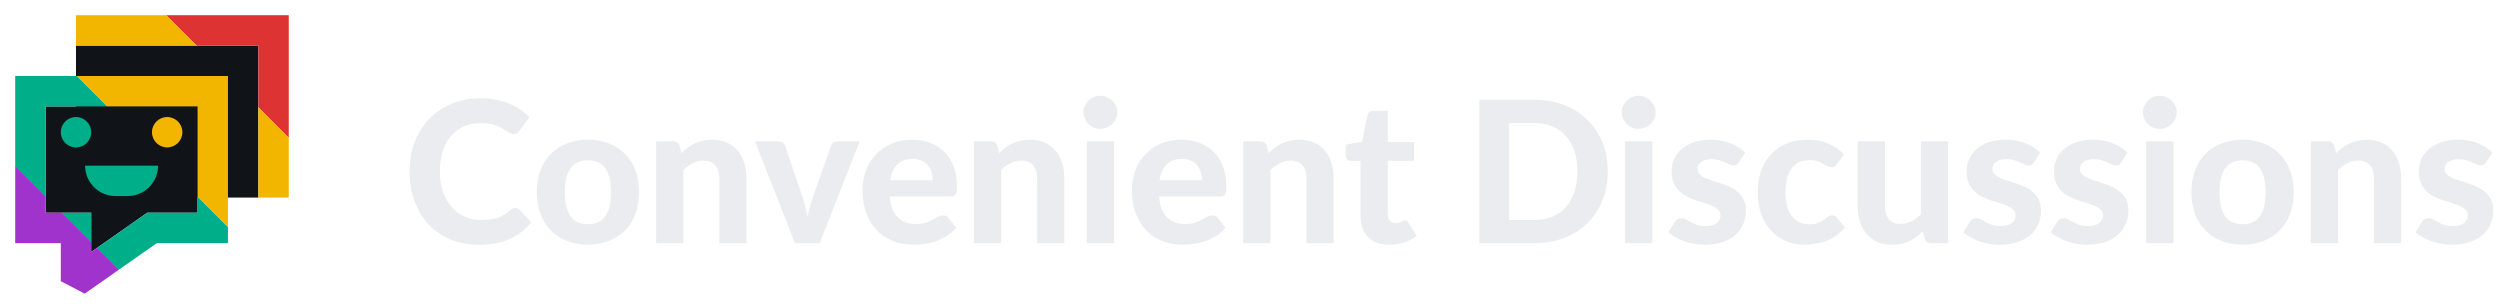
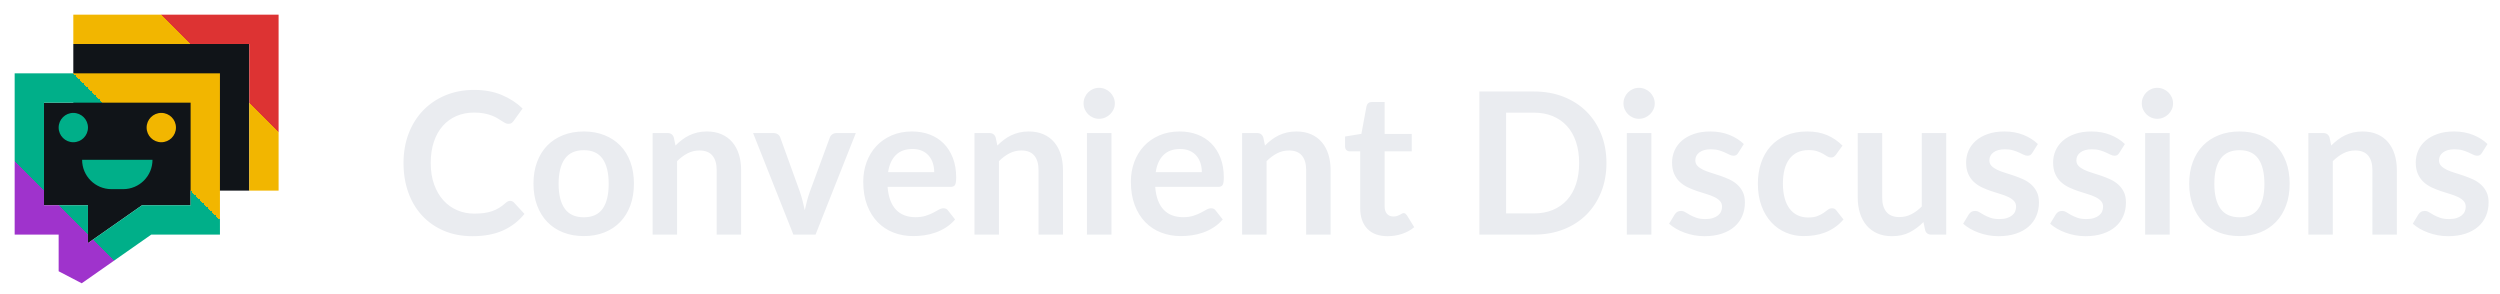
- <svg xmlns="http://www.w3.org/2000/svg" width="329" height="40" viewBox="0 0 329 40" fill="none">
+ <svg xmlns="http://www.w3.org/2000/svg" width="341" height="40" viewBox="0 0 341 40" fill="none">
  <svg x="0" y="0" width="40" height="40" viewBox="0 0 20 20" fill="none">
    <defs>
      <linearGradient id="cd-wm-d" x1="0" y1="20" x2="20" y2="0" gradientUnits="userSpaceOnUse">
        <stop offset="0" stop-color="#9f33cc" />
        <stop offset=".25" stop-color="#9f33cc" />
        <stop offset=".25" stop-color="#00af89" />
        <stop offset=".5" stop-color="#00af89" />
        <stop offset=".5" stop-color="#f2b600" />
        <stop offset=".75" stop-color="#f2b600" />
        <stop offset=".75" stop-color="#d33" />
        <stop offset="1" stop-color="#d33" />
      </linearGradient>
    </defs>
    <path fill="#101418" d="M3 14h3v2.58L9.685 14H13V7H3z" />
    <path fill="#101418" d="M5 3h12v10H5z" />
    <path fill="url(#cd-wm-d)" d="M15 16h-4.685l-4.742 3.32L4 18.5V16H1V5h14zM3 14h3v2.58L9.685 14H13V7H3z" />
    <path fill="url(#cd-wm-d)" d="M19 13h-2V3H5V1h14z" />
    <circle fill="url(#cd-wm-d)" cx="5" cy="8.7" r="1" />
    <circle fill="url(#cd-wm-d)" cx="11" cy="8.7" r="1" />
    <path fill="url(#cd-wm-d)" d="M10.4 10.9a2 2 0 0 1-2 2h-.8a2 2 0 0 1-2-2z" />
  </svg>
-   <g transform="translate(0 8)">
-     <path d="M67.82 19.359C68.037 19.359 68.219 19.437 68.366 19.593L69.913 21.244C69.15 22.215 68.201 22.951 67.066 23.454C65.939 23.957 64.596 24.208 63.036 24.208C61.623 24.208 60.354 23.97 59.227 23.493C58.1 23.008 57.143 22.336 56.354 21.478C55.565 20.62 54.959 19.602 54.534 18.423C54.109 17.244 53.897 15.957 53.897 14.562C53.897 13.626 53.997 12.738 54.196 11.897C54.404 11.048 54.703 10.268 55.093 9.557C55.483 8.846 55.951 8.205 56.497 7.633C57.052 7.061 57.676 6.576 58.369 6.177C59.062 5.77 59.816 5.462 60.631 5.254C61.454 5.037 62.33 4.929 63.257 4.929C63.95 4.929 64.605 4.99 65.22 5.111C65.844 5.232 66.425 5.401 66.962 5.618C67.499 5.835 67.993 6.099 68.444 6.411C68.903 6.714 69.315 7.048 69.679 7.412L68.366 9.206C68.288 9.319 68.188 9.418 68.067 9.505C67.946 9.592 67.781 9.635 67.573 9.635C67.365 9.635 67.153 9.561 66.936 9.414C66.728 9.267 66.468 9.102 66.156 8.92C65.853 8.738 65.467 8.573 64.999 8.426C64.54 8.279 63.955 8.205 63.244 8.205C62.455 8.205 61.732 8.348 61.073 8.634C60.414 8.92 59.847 9.336 59.37 9.882C58.902 10.419 58.538 11.082 58.278 11.871C58.018 12.66 57.888 13.557 57.888 14.562C57.888 15.576 58.027 16.482 58.304 17.279C58.59 18.068 58.976 18.735 59.461 19.281C59.955 19.827 60.527 20.243 61.177 20.529C61.836 20.806 62.538 20.945 63.283 20.945C63.725 20.945 64.124 20.923 64.479 20.88C64.843 20.837 65.177 20.763 65.48 20.659C65.792 20.555 66.082 20.421 66.351 20.256C66.628 20.091 66.906 19.883 67.183 19.632C67.278 19.554 67.378 19.489 67.482 19.437C67.586 19.385 67.699 19.359 67.82 19.359ZM77.386 10.389C78.392 10.389 79.306 10.549 80.129 10.87C80.953 11.191 81.659 11.65 82.248 12.248C82.838 12.837 83.293 13.557 83.613 14.406C83.934 15.255 84.094 16.213 84.094 17.279C84.094 18.345 83.934 19.307 83.613 20.165C83.293 21.014 82.838 21.738 82.248 22.336C81.659 22.934 80.953 23.393 80.129 23.714C79.306 24.035 78.392 24.195 77.386 24.195C76.372 24.195 75.449 24.035 74.617 23.714C73.794 23.393 73.088 22.934 72.498 22.336C71.909 21.738 71.45 21.014 71.12 20.165C70.8 19.307 70.639 18.345 70.639 17.279C70.639 16.213 70.8 15.255 71.12 14.406C71.45 13.557 71.909 12.837 72.498 12.248C73.088 11.65 73.794 11.191 74.617 10.87C75.449 10.549 76.372 10.389 77.386 10.389ZM77.386 21.504C78.409 21.504 79.167 21.153 79.661 20.451C80.155 19.74 80.402 18.687 80.402 17.292C80.402 15.905 80.155 14.861 79.661 14.159C79.167 13.448 78.409 13.093 77.386 13.093C76.338 13.093 75.566 13.448 75.072 14.159C74.578 14.861 74.331 15.905 74.331 17.292C74.331 18.687 74.578 19.74 75.072 20.451C75.566 21.153 76.338 21.504 77.386 21.504ZM89.675 12.157C89.944 11.897 90.221 11.659 90.507 11.442C90.802 11.225 91.11 11.039 91.43 10.883C91.76 10.727 92.111 10.606 92.483 10.519C92.865 10.432 93.276 10.389 93.718 10.389C94.446 10.389 95.092 10.515 95.655 10.766C96.219 11.017 96.691 11.368 97.072 11.819C97.462 12.27 97.753 12.807 97.943 13.431C98.143 14.055 98.242 14.74 98.242 15.485V24H94.667V15.485C94.667 14.74 94.494 14.163 94.147 13.756C93.801 13.34 93.289 13.132 92.613 13.132C92.111 13.132 91.638 13.24 91.196 13.457C90.754 13.674 90.334 13.977 89.935 14.367V24H86.347V10.597H88.557C89.008 10.597 89.307 10.805 89.454 11.221L89.675 12.157ZM113.132 10.597L107.867 24H104.617L99.352 10.597H102.329C102.589 10.597 102.805 10.658 102.979 10.779C103.152 10.9 103.273 11.056 103.343 11.247L105.592 17.877C105.739 18.328 105.869 18.77 105.982 19.203C106.094 19.628 106.194 20.057 106.281 20.49C106.376 20.057 106.48 19.628 106.593 19.203C106.714 18.77 106.853 18.328 107.009 17.877L109.336 11.247C109.396 11.056 109.513 10.9 109.687 10.779C109.86 10.658 110.064 10.597 110.298 10.597H113.132ZM122.728 15.719C122.728 15.346 122.676 14.991 122.572 14.653C122.477 14.315 122.321 14.016 122.104 13.756C121.887 13.496 121.614 13.292 121.285 13.145C120.956 12.989 120.561 12.911 120.102 12.911C119.244 12.911 118.572 13.154 118.087 13.639C117.602 14.124 117.285 14.818 117.138 15.719H122.728ZM117.086 17.851C117.199 19.108 117.554 20.026 118.152 20.607C118.759 21.188 119.547 21.478 120.518 21.478C121.012 21.478 121.437 21.422 121.792 21.309C122.156 21.188 122.472 21.058 122.741 20.919C123.018 20.772 123.265 20.642 123.482 20.529C123.707 20.408 123.928 20.347 124.145 20.347C124.422 20.347 124.639 20.451 124.795 20.659L125.835 21.959C125.454 22.401 125.033 22.769 124.574 23.064C124.115 23.35 123.638 23.58 123.144 23.753C122.65 23.918 122.152 24.03 121.649 24.091C121.146 24.16 120.661 24.195 120.193 24.195C119.257 24.195 118.382 24.043 117.567 23.74C116.761 23.428 116.055 22.973 115.448 22.375C114.85 21.768 114.378 21.019 114.031 20.126C113.684 19.233 113.511 18.198 113.511 17.019C113.511 16.109 113.658 15.251 113.953 14.445C114.256 13.639 114.69 12.937 115.253 12.339C115.816 11.741 116.501 11.269 117.307 10.922C118.113 10.567 119.023 10.389 120.037 10.389C120.895 10.389 121.684 10.528 122.403 10.805C123.131 11.074 123.755 11.468 124.275 11.988C124.804 12.508 125.211 13.149 125.497 13.912C125.792 14.666 125.939 15.528 125.939 16.499C125.939 16.768 125.926 16.989 125.9 17.162C125.874 17.335 125.831 17.474 125.77 17.578C125.709 17.682 125.627 17.756 125.523 17.799C125.419 17.834 125.285 17.851 125.12 17.851H117.086ZM131.494 12.157C131.762 11.897 132.04 11.659 132.326 11.442C132.62 11.225 132.928 11.039 133.249 10.883C133.578 10.727 133.929 10.606 134.302 10.519C134.683 10.432 135.095 10.389 135.537 10.389C136.265 10.389 136.91 10.515 137.474 10.766C138.037 11.017 138.509 11.368 138.891 11.819C139.281 12.27 139.571 12.807 139.762 13.431C139.961 14.055 140.061 14.74 140.061 15.485V24H136.486V15.485C136.486 14.74 136.312 14.163 135.966 13.756C135.619 13.34 135.108 13.132 134.432 13.132C133.929 13.132 133.457 13.24 133.015 13.457C132.573 13.674 132.152 13.977 131.754 14.367V24H128.166V10.597H130.376C130.826 10.597 131.125 10.805 131.273 11.221L131.494 12.157ZM146.61 10.597V24H143.022V10.597H146.61ZM147.039 6.788C147.039 7.091 146.978 7.373 146.857 7.633C146.735 7.893 146.571 8.123 146.363 8.322C146.163 8.521 145.925 8.677 145.648 8.79C145.379 8.903 145.089 8.959 144.777 8.959C144.482 8.959 144.2 8.903 143.932 8.79C143.672 8.677 143.442 8.521 143.243 8.322C143.043 8.123 142.883 7.893 142.762 7.633C142.649 7.373 142.593 7.091 142.593 6.788C142.593 6.485 142.649 6.203 142.762 5.943C142.883 5.674 143.043 5.44 143.243 5.241C143.442 5.042 143.672 4.886 143.932 4.773C144.2 4.66 144.482 4.604 144.777 4.604C145.089 4.604 145.379 4.66 145.648 4.773C145.925 4.886 146.163 5.042 146.363 5.241C146.571 5.44 146.735 5.674 146.857 5.943C146.978 6.203 147.039 6.485 147.039 6.788ZM158.173 15.719C158.173 15.346 158.121 14.991 158.017 14.653C157.922 14.315 157.766 14.016 157.549 13.756C157.333 13.496 157.06 13.292 156.73 13.145C156.401 12.989 156.007 12.911 155.547 12.911C154.689 12.911 154.018 13.154 153.532 13.639C153.047 14.124 152.731 14.818 152.583 15.719H158.173ZM152.531 17.851C152.644 19.108 152.999 20.026 153.597 20.607C154.204 21.188 154.993 21.478 155.963 21.478C156.457 21.478 156.882 21.422 157.237 21.309C157.601 21.188 157.918 21.058 158.186 20.919C158.464 20.772 158.711 20.642 158.927 20.529C159.153 20.408 159.374 20.347 159.59 20.347C159.868 20.347 160.084 20.451 160.24 20.659L161.28 21.959C160.899 22.401 160.479 22.769 160.019 23.064C159.56 23.35 159.083 23.58 158.589 23.753C158.095 23.918 157.597 24.03 157.094 24.091C156.592 24.16 156.106 24.195 155.638 24.195C154.702 24.195 153.827 24.043 153.012 23.74C152.206 23.428 151.5 22.973 150.893 22.375C150.295 21.768 149.823 21.019 149.476 20.126C149.13 19.233 148.956 18.198 148.956 17.019C148.956 16.109 149.104 15.251 149.398 14.445C149.702 13.639 150.135 12.937 150.698 12.339C151.262 11.741 151.946 11.269 152.752 10.922C153.558 10.567 154.468 10.389 155.482 10.389C156.34 10.389 157.129 10.528 157.848 10.805C158.576 11.074 159.2 11.468 159.72 11.988C160.249 12.508 160.656 13.149 160.942 13.912C161.237 14.666 161.384 15.528 161.384 16.499C161.384 16.768 161.371 16.989 161.345 17.162C161.319 17.335 161.276 17.474 161.215 17.578C161.155 17.682 161.072 17.756 160.968 17.799C160.864 17.834 160.73 17.851 160.565 17.851H152.531ZM166.939 12.157C167.208 11.897 167.485 11.659 167.771 11.442C168.066 11.225 168.373 11.039 168.694 10.883C169.023 10.727 169.374 10.606 169.747 10.519C170.128 10.432 170.54 10.389 170.982 10.389C171.71 10.389 172.356 10.515 172.919 10.766C173.482 11.017 173.955 11.368 174.336 11.819C174.726 12.27 175.016 12.807 175.207 13.431C175.406 14.055 175.506 14.74 175.506 15.485V24H171.931V15.485C171.931 14.74 171.758 14.163 171.411 13.756C171.064 13.34 170.553 13.132 169.877 13.132C169.374 13.132 168.902 13.24 168.46 13.457C168.018 13.674 167.598 13.977 167.199 14.367V24H163.611V10.597H165.821C166.272 10.597 166.571 10.805 166.718 11.221L166.939 12.157ZM182.813 24.208C182.206 24.208 181.669 24.121 181.201 23.948C180.733 23.766 180.339 23.51 180.018 23.181C179.697 22.852 179.455 22.453 179.29 21.985C179.125 21.517 179.043 20.988 179.043 20.399V13.171H177.782C177.591 13.171 177.427 13.11 177.288 12.989C177.158 12.868 177.093 12.686 177.093 12.443V11.039L179.238 10.649L179.966 7.178C180.061 6.788 180.326 6.593 180.759 6.593H182.631V10.675H186.089V13.171H182.631V20.165C182.631 20.538 182.718 20.832 182.891 21.049C183.073 21.266 183.329 21.374 183.658 21.374C183.831 21.374 183.979 21.357 184.1 21.322C184.221 21.279 184.325 21.235 184.412 21.192C184.499 21.14 184.577 21.097 184.646 21.062C184.724 21.019 184.802 20.997 184.88 20.997C184.984 20.997 185.071 21.023 185.14 21.075C185.209 21.118 185.279 21.196 185.348 21.309L186.427 23.025C185.933 23.415 185.374 23.71 184.75 23.909C184.126 24.108 183.48 24.208 182.813 24.208ZM211.588 14.562C211.588 15.94 211.354 17.21 210.886 18.371C210.427 19.524 209.773 20.516 208.923 21.348C208.083 22.18 207.069 22.83 205.881 23.298C204.694 23.766 203.377 24 201.929 24H194.675V5.137H201.929C203.377 5.137 204.694 5.371 205.881 5.839C207.069 6.307 208.083 6.961 208.923 7.802C209.773 8.634 210.427 9.626 210.886 10.779C211.354 11.932 211.588 13.193 211.588 14.562ZM207.584 14.562C207.584 13.574 207.454 12.686 207.194 11.897C206.934 11.108 206.562 10.441 206.076 9.895C205.591 9.349 204.997 8.929 204.295 8.634C203.602 8.339 202.813 8.192 201.929 8.192H198.601V20.945H201.929C202.813 20.945 203.602 20.802 204.295 20.516C204.997 20.221 205.591 19.801 206.076 19.255C206.562 18.7 206.934 18.029 207.194 17.24C207.454 16.451 207.584 15.559 207.584 14.562ZM217.449 10.597V24H213.861V10.597H217.449ZM217.878 6.788C217.878 7.091 217.818 7.373 217.696 7.633C217.575 7.893 217.41 8.123 217.202 8.322C217.003 8.521 216.765 8.677 216.487 8.79C216.219 8.903 215.928 8.959 215.616 8.959C215.322 8.959 215.04 8.903 214.771 8.79C214.511 8.677 214.282 8.521 214.082 8.322C213.883 8.123 213.723 7.893 213.601 7.633C213.489 7.373 213.432 7.091 213.432 6.788C213.432 6.485 213.489 6.203 213.601 5.943C213.723 5.674 213.883 5.44 214.082 5.241C214.282 5.042 214.511 4.886 214.771 4.773C215.04 4.66 215.322 4.604 215.616 4.604C215.928 4.604 216.219 4.66 216.487 4.773C216.765 4.886 217.003 5.042 217.202 5.241C217.41 5.44 217.575 5.674 217.696 5.943C217.818 6.203 217.878 6.485 217.878 6.788ZM228.844 13.353C228.749 13.5 228.649 13.609 228.545 13.678C228.45 13.739 228.316 13.769 228.142 13.769C227.969 13.769 227.791 13.726 227.609 13.639C227.427 13.552 227.224 13.461 226.998 13.366C226.773 13.262 226.513 13.167 226.218 13.08C225.932 12.993 225.599 12.95 225.217 12.95C224.637 12.95 224.186 13.071 223.865 13.314C223.545 13.548 223.384 13.86 223.384 14.25C223.384 14.519 223.475 14.744 223.657 14.926C223.839 15.108 224.078 15.268 224.372 15.407C224.676 15.537 225.018 15.663 225.399 15.784C225.781 15.897 226.171 16.022 226.569 16.161C226.977 16.3 227.371 16.46 227.752 16.642C228.134 16.824 228.472 17.054 228.766 17.331C229.07 17.6 229.312 17.929 229.494 18.319C229.676 18.7 229.767 19.164 229.767 19.71C229.767 20.36 229.646 20.962 229.403 21.517C229.169 22.063 228.823 22.535 228.363 22.934C227.904 23.333 227.332 23.645 226.647 23.87C225.963 24.095 225.174 24.208 224.281 24.208C223.822 24.208 223.367 24.165 222.916 24.078C222.466 24 222.037 23.887 221.629 23.74C221.222 23.584 220.841 23.406 220.485 23.207C220.13 23.008 219.822 22.791 219.562 22.557L220.394 21.218C220.49 21.062 220.607 20.941 220.745 20.854C220.893 20.767 221.079 20.724 221.304 20.724C221.521 20.724 221.72 20.78 221.902 20.893C222.084 20.997 222.288 21.114 222.513 21.244C222.739 21.365 223.003 21.482 223.306 21.595C223.618 21.699 224.004 21.751 224.463 21.751C224.81 21.751 225.109 21.712 225.36 21.634C225.612 21.556 225.815 21.452 225.971 21.322C226.127 21.183 226.24 21.032 226.309 20.867C226.387 20.694 226.426 20.516 226.426 20.334C226.426 20.039 226.331 19.801 226.14 19.619C225.958 19.428 225.716 19.264 225.412 19.125C225.118 18.986 224.775 18.861 224.385 18.748C223.995 18.635 223.597 18.51 223.189 18.371C222.791 18.232 222.396 18.068 222.006 17.877C221.625 17.686 221.283 17.448 220.979 17.162C220.685 16.867 220.442 16.508 220.251 16.083C220.069 15.658 219.978 15.143 219.978 14.536C219.978 13.981 220.087 13.457 220.303 12.963C220.52 12.46 220.845 12.018 221.278 11.637C221.712 11.256 222.249 10.952 222.89 10.727C223.54 10.502 224.29 10.389 225.139 10.389C226.093 10.389 226.959 10.545 227.739 10.857C228.519 11.169 229.161 11.576 229.663 12.079L228.844 13.353ZM241.737 13.587C241.633 13.726 241.529 13.834 241.425 13.912C241.321 13.981 241.174 14.016 240.983 14.016C240.81 14.016 240.641 13.968 240.476 13.873C240.32 13.769 240.138 13.661 239.93 13.548C239.722 13.427 239.475 13.318 239.189 13.223C238.903 13.119 238.548 13.067 238.123 13.067C237.586 13.067 237.118 13.167 236.719 13.366C236.329 13.557 236.004 13.834 235.744 14.198C235.484 14.562 235.289 15.004 235.159 15.524C235.038 16.044 234.977 16.629 234.977 17.279C234.977 18.648 235.25 19.697 235.796 20.425C236.351 21.153 237.105 21.517 238.058 21.517C238.388 21.517 238.669 21.491 238.903 21.439C239.146 21.378 239.354 21.305 239.527 21.218C239.709 21.131 239.865 21.036 239.995 20.932C240.125 20.828 240.247 20.733 240.359 20.646C240.481 20.559 240.598 20.49 240.71 20.438C240.832 20.377 240.966 20.347 241.113 20.347C241.391 20.347 241.607 20.451 241.763 20.659L242.79 21.959C242.409 22.401 242.002 22.769 241.568 23.064C241.135 23.35 240.684 23.58 240.216 23.753C239.757 23.918 239.289 24.03 238.812 24.091C238.336 24.16 237.863 24.195 237.395 24.195C236.572 24.195 235.792 24.043 235.055 23.74C234.319 23.428 233.673 22.977 233.118 22.388C232.564 21.799 232.122 21.075 231.792 20.217C231.472 19.359 231.311 18.38 231.311 17.279C231.311 16.3 231.454 15.39 231.74 14.549C232.026 13.708 232.447 12.98 233.001 12.365C233.556 11.75 234.241 11.269 235.055 10.922C235.879 10.567 236.828 10.389 237.902 10.389C238.925 10.389 239.822 10.554 240.593 10.883C241.365 11.212 242.058 11.689 242.673 12.313L241.737 13.587ZM256.372 10.597V24H254.162C253.703 24 253.408 23.792 253.278 23.376L253.044 22.44C252.775 22.7 252.498 22.938 252.212 23.155C251.926 23.372 251.618 23.558 251.289 23.714C250.968 23.87 250.617 23.991 250.236 24.078C249.863 24.165 249.456 24.208 249.014 24.208C248.286 24.208 247.636 24.082 247.064 23.831C246.501 23.58 246.028 23.229 245.647 22.778C245.266 22.327 244.975 21.79 244.776 21.166C244.577 20.542 244.477 19.857 244.477 19.112V10.597H248.065V19.112C248.065 19.857 248.234 20.438 248.572 20.854C248.919 21.261 249.43 21.465 250.106 21.465C250.609 21.465 251.081 21.357 251.523 21.14C251.965 20.915 252.385 20.611 252.784 20.23V10.597H256.372ZM267.667 13.353C267.571 13.5 267.472 13.609 267.368 13.678C267.272 13.739 267.138 13.769 266.965 13.769C266.791 13.769 266.614 13.726 266.432 13.639C266.25 13.552 266.046 13.461 265.821 13.366C265.595 13.262 265.335 13.167 265.041 13.08C264.755 12.993 264.421 12.95 264.04 12.95C263.459 12.95 263.008 13.071 262.688 13.314C262.367 13.548 262.207 13.86 262.207 14.25C262.207 14.519 262.298 14.744 262.48 14.926C262.662 15.108 262.9 15.268 263.195 15.407C263.498 15.537 263.84 15.663 264.222 15.784C264.603 15.897 264.993 16.022 265.392 16.161C265.799 16.3 266.193 16.46 266.575 16.642C266.956 16.824 267.294 17.054 267.589 17.331C267.892 17.6 268.135 17.929 268.317 18.319C268.499 18.7 268.59 19.164 268.59 19.71C268.59 20.36 268.468 20.962 268.226 21.517C267.992 22.063 267.645 22.535 267.186 22.934C266.726 23.333 266.154 23.645 265.47 23.87C264.785 24.095 263.996 24.208 263.104 24.208C262.644 24.208 262.189 24.165 261.739 24.078C261.288 24 260.859 23.887 260.452 23.74C260.044 23.584 259.663 23.406 259.308 23.207C258.952 23.008 258.645 22.791 258.385 22.557L259.217 21.218C259.312 21.062 259.429 20.941 259.568 20.854C259.715 20.767 259.901 20.724 260.127 20.724C260.343 20.724 260.543 20.78 260.725 20.893C260.907 20.997 261.11 21.114 261.336 21.244C261.561 21.365 261.825 21.482 262.129 21.595C262.441 21.699 262.826 21.751 263.286 21.751C263.632 21.751 263.931 21.712 264.183 21.634C264.434 21.556 264.638 21.452 264.794 21.322C264.95 21.183 265.062 21.032 265.132 20.867C265.21 20.694 265.249 20.516 265.249 20.334C265.249 20.039 265.153 19.801 264.963 19.619C264.781 19.428 264.538 19.264 264.235 19.125C263.94 18.986 263.598 18.861 263.208 18.748C262.818 18.635 262.419 18.51 262.012 18.371C261.613 18.232 261.219 18.068 260.829 17.877C260.447 17.686 260.105 17.448 259.802 17.162C259.507 16.867 259.264 16.508 259.074 16.083C258.892 15.658 258.801 15.143 258.801 14.536C258.801 13.981 258.909 13.457 259.126 12.963C259.342 12.46 259.667 12.018 260.101 11.637C260.534 11.256 261.071 10.952 261.713 10.727C262.363 10.502 263.112 10.389 263.962 10.389C264.915 10.389 265.782 10.545 266.562 10.857C267.342 11.169 267.983 11.576 268.486 12.079L267.667 13.353ZM279.169 13.353C279.073 13.5 278.974 13.609 278.87 13.678C278.774 13.739 278.64 13.769 278.467 13.769C278.293 13.769 278.116 13.726 277.934 13.639C277.752 13.552 277.548 13.461 277.323 13.366C277.097 13.262 276.837 13.167 276.543 13.08C276.257 12.993 275.923 12.95 275.542 12.95C274.961 12.95 274.51 13.071 274.19 13.314C273.869 13.548 273.709 13.86 273.709 14.25C273.709 14.519 273.8 14.744 273.982 14.926C274.164 15.108 274.402 15.268 274.697 15.407C275 15.537 275.342 15.663 275.724 15.784C276.105 15.897 276.495 16.022 276.894 16.161C277.301 16.3 277.695 16.46 278.077 16.642C278.458 16.824 278.796 17.054 279.091 17.331C279.394 17.6 279.637 17.929 279.819 18.319C280.001 18.7 280.092 19.164 280.092 19.71C280.092 20.36 279.97 20.962 279.728 21.517C279.494 22.063 279.147 22.535 278.688 22.934C278.228 23.333 277.656 23.645 276.972 23.87C276.287 24.095 275.498 24.208 274.606 24.208C274.146 24.208 273.691 24.165 273.241 24.078C272.79 24 272.361 23.887 271.954 23.74C271.546 23.584 271.165 23.406 270.81 23.207C270.454 23.008 270.147 22.791 269.887 22.557L270.719 21.218C270.814 21.062 270.931 20.941 271.07 20.854C271.217 20.767 271.403 20.724 271.629 20.724C271.845 20.724 272.045 20.78 272.227 20.893C272.409 20.997 272.612 21.114 272.838 21.244C273.063 21.365 273.327 21.482 273.631 21.595C273.943 21.699 274.328 21.751 274.788 21.751C275.134 21.751 275.433 21.712 275.685 21.634C275.936 21.556 276.14 21.452 276.296 21.322C276.452 21.183 276.564 21.032 276.634 20.867C276.712 20.694 276.751 20.516 276.751 20.334C276.751 20.039 276.655 19.801 276.465 19.619C276.283 19.428 276.04 19.264 275.737 19.125C275.442 18.986 275.1 18.861 274.71 18.748C274.32 18.635 273.921 18.51 273.514 18.371C273.115 18.232 272.721 18.068 272.331 17.877C271.949 17.686 271.607 17.448 271.304 17.162C271.009 16.867 270.766 16.508 270.576 16.083C270.394 15.658 270.303 15.143 270.303 14.536C270.303 13.981 270.411 13.457 270.628 12.963C270.844 12.46 271.169 12.018 271.603 11.637C272.036 11.256 272.573 10.952 273.215 10.727C273.865 10.502 274.614 10.389 275.464 10.389C276.417 10.389 277.284 10.545 278.064 10.857C278.844 11.169 279.485 11.576 279.988 12.079L279.169 13.353ZM286.029 10.597V24H282.441V10.597H286.029ZM286.458 6.788C286.458 7.091 286.398 7.373 286.276 7.633C286.155 7.893 285.99 8.123 285.782 8.322C285.583 8.521 285.345 8.677 285.067 8.79C284.799 8.903 284.508 8.959 284.196 8.959C283.902 8.959 283.62 8.903 283.351 8.79C283.091 8.677 282.862 8.521 282.662 8.322C282.463 8.123 282.303 7.893 282.181 7.633C282.069 7.373 282.012 7.091 282.012 6.788C282.012 6.485 282.069 6.203 282.181 5.943C282.303 5.674 282.463 5.44 282.662 5.241C282.862 5.042 283.091 4.886 283.351 4.773C283.62 4.66 283.902 4.604 284.196 4.604C284.508 4.604 284.799 4.66 285.067 4.773C285.345 4.886 285.583 5.042 285.782 5.241C285.99 5.44 286.155 5.674 286.276 5.943C286.398 6.203 286.458 6.485 286.458 6.788ZM295.136 10.389C296.142 10.389 297.056 10.549 297.879 10.87C298.703 11.191 299.409 11.65 299.998 12.248C300.588 12.837 301.043 13.557 301.363 14.406C301.684 15.255 301.844 16.213 301.844 17.279C301.844 18.345 301.684 19.307 301.363 20.165C301.043 21.014 300.588 21.738 299.998 22.336C299.409 22.934 298.703 23.393 297.879 23.714C297.056 24.035 296.142 24.195 295.136 24.195C294.122 24.195 293.199 24.035 292.367 23.714C291.544 23.393 290.838 22.934 290.248 22.336C289.659 21.738 289.2 21.014 288.87 20.165C288.55 19.307 288.389 18.345 288.389 17.279C288.389 16.213 288.55 15.255 288.87 14.406C289.2 13.557 289.659 12.837 290.248 12.248C290.838 11.65 291.544 11.191 292.367 10.87C293.199 10.549 294.122 10.389 295.136 10.389ZM295.136 21.504C296.159 21.504 296.917 21.153 297.411 20.451C297.905 19.74 298.152 18.687 298.152 17.292C298.152 15.905 297.905 14.861 297.411 14.159C296.917 13.448 296.159 13.093 295.136 13.093C294.088 13.093 293.316 13.448 292.822 14.159C292.328 14.861 292.081 15.905 292.081 17.292C292.081 18.687 292.328 19.74 292.822 20.451C293.316 21.153 294.088 21.504 295.136 21.504ZM307.425 12.157C307.694 11.897 307.971 11.659 308.257 11.442C308.552 11.225 308.86 11.039 309.18 10.883C309.51 10.727 309.861 10.606 310.233 10.519C310.615 10.432 311.026 10.389 311.468 10.389C312.196 10.389 312.842 10.515 313.405 10.766C313.969 11.017 314.441 11.368 314.822 11.819C315.212 12.27 315.503 12.807 315.693 13.431C315.893 14.055 315.992 14.74 315.992 15.485V24H312.417V15.485C312.417 14.74 312.244 14.163 311.897 13.756C311.551 13.34 311.039 13.132 310.363 13.132C309.861 13.132 309.388 13.24 308.946 13.457C308.504 13.674 308.084 13.977 307.685 14.367V24H304.097V10.597H306.307C306.758 10.597 307.057 10.805 307.204 11.221L307.425 12.157ZM327.182 13.353C327.087 13.5 326.987 13.609 326.883 13.678C326.788 13.739 326.654 13.769 326.48 13.769C326.307 13.769 326.129 13.726 325.947 13.639C325.765 13.552 325.562 13.461 325.336 13.366C325.111 13.262 324.851 13.167 324.556 13.08C324.27 12.993 323.937 12.95 323.555 12.95C322.975 12.95 322.524 13.071 322.203 13.314C321.883 13.548 321.722 13.86 321.722 14.25C321.722 14.519 321.813 14.744 321.995 14.926C322.177 15.108 322.416 15.268 322.71 15.407C323.014 15.537 323.356 15.663 323.737 15.784C324.119 15.897 324.509 16.022 324.907 16.161C325.315 16.3 325.709 16.46 326.09 16.642C326.472 16.824 326.81 17.054 327.104 17.331C327.408 17.6 327.65 17.929 327.832 18.319C328.014 18.7 328.105 19.164 328.105 19.71C328.105 20.36 327.984 20.962 327.741 21.517C327.507 22.063 327.161 22.535 326.701 22.934C326.242 23.333 325.67 23.645 324.985 23.87C324.301 24.095 323.512 24.208 322.619 24.208C322.16 24.208 321.705 24.165 321.254 24.078C320.804 24 320.375 23.887 319.967 23.74C319.56 23.584 319.179 23.406 318.823 23.207C318.468 23.008 318.16 22.791 317.9 22.557L318.732 21.218C318.828 21.062 318.945 20.941 319.083 20.854C319.231 20.767 319.417 20.724 319.642 20.724C319.859 20.724 320.058 20.78 320.24 20.893C320.422 20.997 320.626 21.114 320.851 21.244C321.077 21.365 321.341 21.482 321.644 21.595C321.956 21.699 322.342 21.751 322.801 21.751C323.148 21.751 323.447 21.712 323.698 21.634C323.95 21.556 324.153 21.452 324.309 21.322C324.465 21.183 324.578 21.032 324.647 20.867C324.725 20.694 324.764 20.516 324.764 20.334C324.764 20.039 324.669 19.801 324.478 19.619C324.296 19.428 324.054 19.264 323.75 19.125C323.456 18.986 323.113 18.861 322.723 18.748C322.333 18.635 321.935 18.51 321.527 18.371C321.129 18.232 320.734 18.068 320.344 17.877C319.963 17.686 319.621 17.448 319.317 17.162C319.023 16.867 318.78 16.508 318.589 16.083C318.407 15.658 318.316 15.143 318.316 14.536C318.316 13.981 318.425 13.457 318.641 12.963C318.858 12.46 319.183 12.018 319.616 11.637C320.05 11.256 320.587 10.952 321.228 10.727C321.878 10.502 322.628 10.389 323.477 10.389C324.431 10.389 325.297 10.545 326.077 10.857C326.857 11.169 327.499 11.576 328.001 12.079L327.182 13.353Z" fill="#eaecf0" />
-   </g>
+   <path d="M69.579 27.396L69.579 27.396Q69.876 27.396 70.106 27.626L70.106 27.626L71.537 29.178Q70.349 30.650 68.614 31.433Q66.879 32.216 64.449 32.216L64.449 32.216Q62.276 32.216 60.541 31.474Q58.806 30.731 57.578 29.408Q56.349 28.085 55.694 26.249Q55.039 24.413 55.039 22.239L55.039 22.239Q55.039 20.039 55.742 18.210Q56.444 16.380 57.719 15.058Q58.995 13.735 60.764 12.999Q62.532 12.263 64.678 12.263L64.678 12.263Q66.811 12.263 68.465 12.965Q70.119 13.667 71.280 14.801L71.280 14.801L70.065 16.489Q69.957 16.651 69.788 16.772Q69.620 16.893 69.323 16.893L69.323 16.893Q69.120 16.893 68.904 16.779Q68.688 16.664 68.431 16.495Q68.175 16.326 67.838 16.124Q67.500 15.922 67.055 15.753Q66.609 15.584 66.022 15.469Q65.434 15.355 64.665 15.355L64.665 15.355Q63.355 15.355 62.269 15.820Q61.182 16.286 60.399 17.170Q59.616 18.055 59.184 19.330Q58.752 20.606 58.752 22.239L58.752 22.239Q58.752 23.886 59.218 25.169Q59.684 26.451 60.480 27.329Q61.276 28.206 62.356 28.672Q63.437 29.138 64.678 29.138L64.678 29.138Q65.421 29.138 66.022 29.057Q66.623 28.976 67.129 28.800Q67.635 28.625 68.087 28.348Q68.540 28.072 68.985 27.666L68.985 27.666Q69.120 27.545 69.269 27.471Q69.417 27.396 69.579 27.396ZM79.636 17.933L79.636 17.933Q81.175 17.933 82.438 18.433Q83.700 18.932 84.598 19.850Q85.496 20.768 85.981 22.091Q86.468 23.414 86.468 25.047L86.468 25.047Q86.468 26.694 85.981 28.017Q85.496 29.340 84.598 30.272Q83.700 31.203 82.438 31.703Q81.175 32.203 79.636 32.203L79.636 32.203Q78.084 32.203 76.815 31.703Q75.546 31.203 74.648 30.272Q73.751 29.340 73.258 28.017Q72.765 26.694 72.765 25.047L72.765 25.047Q72.765 23.414 73.258 22.091Q73.751 20.768 74.648 19.850Q75.546 18.932 76.815 18.433Q78.084 17.933 79.636 17.933ZM79.636 29.637L79.636 29.637Q81.365 29.637 82.195 28.477Q83.025 27.316 83.025 25.075L83.025 25.075Q83.025 22.834 82.195 21.659Q81.365 20.485 79.636 20.485L79.636 20.485Q77.882 20.485 77.038 21.666Q76.194 22.847 76.194 25.075L76.194 25.075Q76.194 27.302 77.038 28.470Q77.882 29.637 79.636 29.637ZM91.908 18.757L92.138 19.850Q92.556 19.431 93.022 19.074Q93.487 18.716 94.007 18.466Q94.527 18.216 95.121 18.075Q95.715 17.933 96.417 17.933L96.417 17.933Q97.551 17.933 98.428 18.318Q99.306 18.703 99.893 19.398Q100.481 20.093 100.784 21.058Q101.088 22.023 101.088 23.184L101.088 23.184L101.088 32L97.754 32L97.754 23.184Q97.754 21.916 97.173 21.220Q96.593 20.525 95.404 20.525L95.404 20.525Q94.540 20.525 93.784 20.916Q93.028 21.308 92.353 21.983L92.353 21.983L92.353 32L89.019 32L89.019 18.149L91.058 18.149Q91.706 18.149 91.908 18.757L91.908 18.757ZM114.102 18.149L116.734 18.149L111.240 32L108.216 32L102.721 18.149L105.475 18.149Q105.853 18.149 106.103 18.325Q106.353 18.500 106.434 18.770L106.434 18.770L109.107 26.168Q109.323 26.816 109.485 27.437Q109.647 28.058 109.768 28.679L109.768 28.679Q109.903 28.058 110.066 27.437Q110.227 26.816 110.457 26.168L110.457 26.168L113.184 18.770Q113.278 18.500 113.521 18.325Q113.764 18.149 114.102 18.149L114.102 18.149ZM121.135 23.482L127.426 23.482Q127.426 22.834 127.244 22.260Q127.062 21.686 126.697 21.254Q126.333 20.822 125.773 20.572Q125.212 20.322 124.470 20.322L124.470 20.322Q123.025 20.322 122.195 21.146Q121.365 21.970 121.135 23.482L121.135 23.482ZM129.641 25.493L121.068 25.493Q121.149 26.559 121.446 27.336Q121.743 28.112 122.229 28.618Q122.715 29.125 123.383 29.374Q124.051 29.624 124.861 29.624L124.861 29.624Q125.671 29.624 126.259 29.435Q126.846 29.246 127.285 29.017Q127.724 28.787 128.054 28.598Q128.385 28.409 128.695 28.409L128.695 28.409Q129.114 28.409 129.316 28.720L129.316 28.720L130.275 29.934Q129.721 30.582 129.033 31.021Q128.344 31.460 127.595 31.723Q126.846 31.986 126.070 32.094Q125.293 32.203 124.564 32.203L124.564 32.203Q123.120 32.203 121.878 31.723Q120.636 31.244 119.718 30.306Q118.800 29.367 118.273 27.984Q117.747 26.600 117.747 24.777L117.747 24.777Q117.747 23.360 118.206 22.111Q118.665 20.863 119.522 19.938Q120.379 19.013 121.615 18.473Q122.850 17.933 124.402 17.933L124.402 17.933Q125.712 17.933 126.819 18.352Q127.926 18.770 128.722 19.573Q129.519 20.377 129.971 21.544Q130.423 22.712 130.423 24.210L130.423 24.210Q130.423 24.966 130.261 25.230Q130.100 25.493 129.641 25.493L129.641 25.493ZM135.810 18.757L136.040 19.850Q136.458 19.431 136.924 19.074Q137.389 18.716 137.909 18.466Q138.429 18.216 139.023 18.075Q139.617 17.933 140.319 17.933L140.319 17.933Q141.453 17.933 142.331 18.318Q143.208 18.703 143.795 19.398Q144.382 20.093 144.686 21.058Q144.990 22.023 144.990 23.184L144.990 23.184L144.990 32L141.655 32L141.655 23.184Q141.655 21.916 141.075 21.220Q140.494 20.525 139.306 20.525L139.306 20.525Q138.442 20.525 137.686 20.916Q136.930 21.308 136.256 21.983L136.256 21.983L136.256 32L132.921 32L132.921 18.149L134.959 18.149Q135.607 18.149 135.810 18.757L135.810 18.757ZM148.257 18.149L151.605 18.149L151.605 32L148.257 32L148.257 18.149ZM152.064 14.113L152.064 14.113Q152.064 14.544 151.889 14.922Q151.713 15.300 151.423 15.584Q151.133 15.867 150.741 16.036Q150.350 16.205 149.904 16.205L149.904 16.205Q149.472 16.205 149.087 16.036Q148.703 15.867 148.419 15.584Q148.136 15.300 147.967 14.922Q147.798 14.544 147.798 14.113L147.798 14.113Q147.798 13.667 147.967 13.276Q148.136 12.884 148.419 12.601Q148.703 12.317 149.087 12.148Q149.472 11.980 149.904 11.980L149.904 11.980Q150.350 11.980 150.741 12.148Q151.133 12.317 151.423 12.601Q151.713 12.884 151.889 13.276Q152.064 13.667 152.064 14.113ZM157.640 23.482L163.931 23.482Q163.931 22.834 163.748 22.260Q163.566 21.686 163.202 21.254Q162.837 20.822 162.277 20.572Q161.717 20.322 160.974 20.322L160.974 20.322Q159.530 20.322 158.699 21.146Q157.869 21.970 157.640 23.482L157.640 23.482ZM166.145 25.493L157.572 25.493Q157.653 26.559 157.950 27.336Q158.247 28.112 158.733 28.618Q159.219 29.125 159.887 29.374Q160.556 29.624 161.366 29.624L161.366 29.624Q162.175 29.624 162.763 29.435Q163.350 29.246 163.789 29.017Q164.228 28.787 164.558 28.598Q164.889 28.409 165.200 28.409L165.200 28.409Q165.618 28.409 165.821 28.720L165.821 28.720L166.779 29.934Q166.226 30.582 165.537 31.021Q164.849 31.460 164.099 31.723Q163.350 31.986 162.574 32.094Q161.798 32.203 161.069 32.203L161.069 32.203Q159.624 32.203 158.382 31.723Q157.140 31.244 156.222 30.306Q155.304 29.367 154.778 27.984Q154.251 26.600 154.251 24.777L154.251 24.777Q154.251 23.360 154.710 22.111Q155.169 20.863 156.026 19.938Q156.884 19.013 158.119 18.473Q159.354 17.933 160.907 17.933L160.907 17.933Q162.216 17.933 163.323 18.352Q164.430 18.770 165.227 19.573Q166.023 20.377 166.475 21.544Q166.928 22.712 166.928 24.210L166.928 24.210Q166.928 24.966 166.766 25.230Q166.604 25.493 166.145 25.493L166.145 25.493ZM172.314 18.757L172.544 19.850Q172.962 19.431 173.428 19.074Q173.894 18.716 174.413 18.466Q174.933 18.216 175.527 18.075Q176.121 17.933 176.823 17.933L176.823 17.933Q177.957 17.933 178.835 18.318Q179.712 18.703 180.299 19.398Q180.887 20.093 181.190 21.058Q181.494 22.023 181.494 23.184L181.494 23.184L181.494 32L178.160 32L178.160 23.184Q178.160 21.916 177.579 21.220Q176.999 20.525 175.811 20.525L175.811 20.525Q174.947 20.525 174.191 20.916Q173.435 21.308 172.760 21.983L172.760 21.983L172.760 32L169.425 32L169.425 18.149L171.464 18.149Q172.112 18.149 172.314 18.757L172.314 18.757ZM189.270 32.216L189.270 32.216Q187.461 32.216 186.496 31.197Q185.531 30.177 185.531 28.382L185.531 28.382L185.531 20.646L184.113 20.646Q183.843 20.646 183.654 20.471Q183.465 20.296 183.465 19.944L183.465 19.944L183.465 18.621L185.693 18.257L186.395 14.477Q186.462 14.207 186.651 14.058Q186.840 13.910 187.137 13.910L187.137 13.910L188.865 13.910L188.865 18.270L192.564 18.270L192.564 20.646L188.865 20.646L188.865 28.152Q188.865 28.800 189.182 29.165Q189.500 29.529 190.053 29.529L190.053 29.529Q190.364 29.529 190.573 29.455Q190.782 29.381 190.937 29.300Q191.093 29.219 191.214 29.145Q191.336 29.070 191.457 29.070L191.457 29.070Q191.606 29.070 191.700 29.145Q191.795 29.219 191.903 29.367L191.903 29.367L192.902 30.988Q192.173 31.595 191.228 31.905Q190.283 32.216 189.270 32.216ZM219.119 22.239L219.119 22.239Q219.119 24.386 218.403 26.181Q217.688 27.977 216.392 29.273Q215.096 30.569 213.273 31.285Q211.451 32 209.223 32L209.223 32L201.785 32L201.785 12.479L209.223 12.479Q211.451 12.479 213.273 13.201Q215.096 13.924 216.392 15.213Q217.688 16.502 218.403 18.297Q219.119 20.093 219.119 22.239ZM215.393 22.239L215.393 22.239Q215.393 20.633 214.967 19.357Q214.542 18.081 213.739 17.197Q212.936 16.313 211.795 15.840Q210.654 15.368 209.223 15.368L209.223 15.368L205.430 15.368L205.430 29.111L209.223 29.111Q210.654 29.111 211.795 28.639Q212.936 28.166 213.739 27.282Q214.542 26.398 214.967 25.122Q215.393 23.846 215.393 22.239ZM221.900 18.149L225.248 18.149L225.248 32L221.900 32L221.900 18.149ZM225.707 14.113L225.707 14.113Q225.707 14.544 225.531 14.922Q225.356 15.300 225.065 15.584Q224.775 15.867 224.384 16.036Q223.992 16.205 223.547 16.205L223.547 16.205Q223.115 16.205 222.730 16.036Q222.345 15.867 222.062 15.584Q221.778 15.300 221.609 14.922Q221.441 14.544 221.441 14.113L221.441 14.113Q221.441 13.667 221.609 13.276Q221.778 12.884 222.062 12.601Q222.345 12.317 222.730 12.148Q223.115 11.980 223.547 11.980L223.547 11.980Q223.992 11.980 224.384 12.148Q224.775 12.317 225.065 12.601Q225.356 12.884 225.531 13.276Q225.707 13.667 225.707 14.113ZM237.857 19.648L237.101 20.849Q236.966 21.065 236.817 21.153Q236.669 21.241 236.439 21.241L236.439 21.241Q236.196 21.241 235.919 21.105Q235.643 20.971 235.278 20.802Q234.914 20.633 234.448 20.498Q233.982 20.363 233.348 20.363L233.348 20.363Q232.362 20.363 231.802 20.782Q231.242 21.200 231.242 21.875L231.242 21.875Q231.242 22.321 231.532 22.624Q231.822 22.928 232.301 23.157Q232.781 23.387 233.388 23.569Q233.996 23.752 234.623 23.968Q235.251 24.184 235.859 24.460Q236.466 24.737 236.945 25.162Q237.425 25.587 237.715 26.181Q238.005 26.776 238.005 27.613L238.005 27.613Q238.005 28.611 237.647 29.455Q237.290 30.299 236.588 30.913Q235.886 31.527 234.853 31.872Q233.820 32.216 232.470 32.216L232.470 32.216Q231.755 32.216 231.073 32.088Q230.391 31.959 229.763 31.730Q229.136 31.500 228.602 31.190Q228.069 30.880 227.664 30.515L227.664 30.515L228.434 29.246Q228.582 29.017 228.785 28.895Q228.987 28.773 229.298 28.773L229.298 28.773Q229.608 28.773 229.885 28.949Q230.162 29.125 230.526 29.327Q230.891 29.529 231.383 29.705Q231.876 29.881 232.632 29.881L232.632 29.881Q233.226 29.881 233.651 29.739Q234.077 29.597 234.353 29.367Q234.630 29.138 234.758 28.834Q234.887 28.530 234.887 28.206L234.887 28.206Q234.887 27.721 234.596 27.410Q234.306 27.099 233.827 26.870Q233.348 26.640 232.733 26.458Q232.119 26.276 231.478 26.060Q230.837 25.844 230.222 25.554Q229.608 25.264 229.129 24.818Q228.650 24.373 228.359 23.724Q228.069 23.076 228.069 22.159L228.069 22.159Q228.069 21.308 228.407 20.538Q228.744 19.769 229.399 19.195Q230.054 18.621 231.032 18.277Q232.011 17.933 233.294 17.933L233.294 17.933Q234.725 17.933 235.899 18.405Q237.074 18.878 237.857 19.648L237.857 19.648ZM251.316 19.864L250.439 21.078Q250.290 21.267 250.148 21.376Q250.007 21.483 249.737 21.483L249.737 21.483Q249.480 21.483 249.237 21.328Q248.994 21.173 248.657 20.977Q248.319 20.782 247.853 20.626Q247.388 20.471 246.699 20.471L246.699 20.471Q245.822 20.471 245.160 20.788Q244.499 21.105 244.060 21.700Q243.621 22.294 243.405 23.137Q243.189 23.981 243.189 25.047L243.189 25.047Q243.189 26.154 243.425 27.018Q243.662 27.883 244.107 28.470Q244.553 29.057 245.187 29.361Q245.822 29.665 246.618 29.665L246.618 29.665Q247.415 29.665 247.907 29.469Q248.400 29.273 248.738 29.037Q249.075 28.800 249.325 28.605Q249.575 28.409 249.885 28.409L249.885 28.409Q250.290 28.409 250.493 28.720L250.493 28.720L251.451 29.934Q250.898 30.582 250.250 31.021Q249.602 31.460 248.906 31.723Q248.211 31.986 247.475 32.094Q246.740 32.203 246.011 32.203L246.011 32.203Q244.728 32.203 243.594 31.723Q242.460 31.244 241.610 30.326Q240.759 29.408 240.266 28.078Q239.774 26.748 239.774 25.047L239.774 25.047Q239.774 23.522 240.212 22.219Q240.651 20.916 241.502 19.965Q242.352 19.013 243.608 18.473Q244.863 17.933 246.497 17.933L246.497 17.933Q248.049 17.933 249.217 18.433Q250.385 18.932 251.316 19.864L251.316 19.864ZM262.130 18.149L265.464 18.149L265.464 32L263.426 32Q262.764 32 262.589 31.392L262.589 31.392L262.359 30.285Q261.509 31.149 260.483 31.683Q259.457 32.216 258.066 32.216L258.066 32.216Q256.932 32.216 256.061 31.831Q255.191 31.447 254.597 30.744Q254.003 30.043 253.699 29.077Q253.395 28.112 253.395 26.951L253.395 26.951L253.395 18.149L256.730 18.149L256.730 26.951Q256.730 28.220 257.317 28.915Q257.904 29.611 259.079 29.611L259.079 29.611Q259.943 29.611 260.699 29.226Q261.455 28.841 262.130 28.166L262.130 28.166L262.130 18.149ZM277.965 19.648L277.209 20.849Q277.074 21.065 276.926 21.153Q276.777 21.241 276.548 21.241L276.548 21.241Q276.305 21.241 276.028 21.105Q275.751 20.971 275.387 20.802Q275.022 20.633 274.556 20.498Q274.091 20.363 273.456 20.363L273.456 20.363Q272.471 20.363 271.910 20.782Q271.350 21.200 271.350 21.875L271.350 21.875Q271.350 22.321 271.640 22.624Q271.931 22.928 272.410 23.157Q272.889 23.387 273.497 23.569Q274.104 23.752 274.732 23.968Q275.360 24.184 275.967 24.460Q276.575 24.737 277.054 25.162Q277.533 25.587 277.823 26.181Q278.114 26.776 278.114 27.613L278.114 27.613Q278.114 28.611 277.756 29.455Q277.398 30.299 276.696 30.913Q275.994 31.527 274.961 31.872Q273.929 32.216 272.579 32.216L272.579 32.216Q271.863 32.216 271.181 32.088Q270.500 31.959 269.872 31.730Q269.244 31.500 268.711 31.190Q268.178 30.880 267.773 30.515L267.773 30.515L268.542 29.246Q268.691 29.017 268.893 28.895Q269.096 28.773 269.406 28.773L269.406 28.773Q269.717 28.773 269.993 28.949Q270.270 29.125 270.635 29.327Q270.999 29.529 271.492 29.705Q271.985 29.881 272.741 29.881L272.741 29.881Q273.335 29.881 273.760 29.739Q274.185 29.597 274.462 29.367Q274.739 29.138 274.867 28.834Q274.995 28.530 274.995 28.206L274.995 28.206Q274.995 27.721 274.705 27.410Q274.415 27.099 273.935 26.870Q273.456 26.640 272.842 26.458Q272.228 26.276 271.586 26.060Q270.945 25.844 270.331 25.554Q269.717 25.264 269.237 24.818Q268.758 24.373 268.468 23.724Q268.178 23.076 268.178 22.159L268.178 22.159Q268.178 21.308 268.515 20.538Q268.853 19.769 269.507 19.195Q270.162 18.621 271.141 18.277Q272.120 17.933 273.402 17.933L273.402 17.933Q274.833 17.933 276.008 18.405Q277.182 18.878 277.965 19.648L277.965 19.648ZM289.832 19.648L289.076 20.849Q288.941 21.065 288.792 21.153Q288.644 21.241 288.414 21.241L288.414 21.241Q288.171 21.241 287.894 21.105Q287.618 20.971 287.253 20.802Q286.889 20.633 286.423 20.498Q285.957 20.363 285.323 20.363L285.323 20.363Q284.337 20.363 283.777 20.782Q283.216 21.200 283.216 21.875L283.216 21.875Q283.216 22.321 283.507 22.624Q283.797 22.928 284.276 23.157Q284.756 23.387 285.363 23.569Q285.971 23.752 286.598 23.968Q287.226 24.184 287.834 24.460Q288.441 24.737 288.920 25.162Q289.400 25.587 289.690 26.181Q289.980 26.776 289.980 27.613L289.980 27.613Q289.980 28.611 289.622 29.455Q289.264 30.299 288.563 30.913Q287.861 31.527 286.828 31.872Q285.795 32.216 284.445 32.216L284.445 32.216Q283.730 32.216 283.048 32.088Q282.366 31.959 281.738 31.730Q281.111 31.500 280.577 31.190Q280.044 30.880 279.639 30.515L279.639 30.515L280.409 29.246Q280.557 29.017 280.760 28.895Q280.962 28.773 281.273 28.773L281.273 28.773Q281.583 28.773 281.860 28.949Q282.137 29.125 282.501 29.327Q282.865 29.529 283.358 29.705Q283.851 29.881 284.607 29.881L284.607 29.881Q285.201 29.881 285.626 29.739Q286.052 29.597 286.328 29.367Q286.605 29.138 286.733 28.834Q286.862 28.530 286.862 28.206L286.862 28.206Q286.862 27.721 286.571 27.410Q286.281 27.099 285.802 26.870Q285.323 26.640 284.708 26.458Q284.094 26.276 283.453 26.060Q282.812 25.844 282.197 25.554Q281.583 25.264 281.104 24.818Q280.625 24.373 280.334 23.724Q280.044 23.076 280.044 22.159L280.044 22.159Q280.044 21.308 280.382 20.538Q280.719 19.769 281.374 19.195Q282.029 18.621 283.007 18.277Q283.986 17.933 285.269 17.933L285.269 17.933Q286.700 17.933 287.874 18.405Q289.049 18.878 289.832 19.648L289.832 19.648ZM292.599 18.149L295.947 18.149L295.947 32L292.599 32L292.599 18.149ZM296.406 14.113L296.406 14.113Q296.406 14.544 296.231 14.922Q296.055 15.300 295.765 15.584Q295.474 15.867 295.083 16.036Q294.692 16.205 294.246 16.205L294.246 16.205Q293.814 16.205 293.429 16.036Q293.044 15.867 292.761 15.584Q292.478 15.300 292.309 14.922Q292.140 14.544 292.140 14.113L292.140 14.113Q292.140 13.667 292.309 13.276Q292.478 12.884 292.761 12.601Q293.044 12.317 293.429 12.148Q293.814 11.980 294.246 11.980L294.246 11.980Q294.692 11.980 295.083 12.148Q295.474 12.317 295.765 12.601Q296.055 12.884 296.231 13.276Q296.406 13.667 296.406 14.113ZM305.478 17.933L305.478 17.933Q307.017 17.933 308.279 18.433Q309.541 18.932 310.439 19.850Q311.337 20.768 311.823 22.091Q312.309 23.414 312.309 25.047L312.309 25.047Q312.309 26.694 311.823 28.017Q311.337 29.340 310.439 30.272Q309.541 31.203 308.279 31.703Q307.017 32.203 305.478 32.203L305.478 32.203Q303.925 32.203 302.656 31.703Q301.387 31.203 300.490 30.272Q299.592 29.340 299.099 28.017Q298.606 26.694 298.606 25.047L298.606 25.047Q298.606 23.414 299.099 22.091Q299.592 20.768 300.490 19.850Q301.387 18.932 302.656 18.433Q303.925 17.933 305.478 17.933ZM305.478 29.637L305.478 29.637Q307.206 29.637 308.036 28.477Q308.866 27.316 308.866 25.075L308.866 25.075Q308.866 22.834 308.036 21.659Q307.206 20.485 305.478 20.485L305.478 20.485Q303.723 20.485 302.879 21.666Q302.036 22.847 302.036 25.075L302.036 25.075Q302.036 27.302 302.879 28.470Q303.723 29.637 305.478 29.637ZM317.750 18.757L317.979 19.850Q318.398 19.431 318.863 19.074Q319.329 18.716 319.849 18.466Q320.368 18.216 320.963 18.075Q321.557 17.933 322.259 17.933L322.259 17.933Q323.392 17.933 324.270 18.318Q325.148 18.703 325.735 19.398Q326.322 20.093 326.626 21.058Q326.930 22.023 326.930 23.184L326.930 23.184L326.930 32L323.595 32L323.595 23.184Q323.595 21.916 323.014 21.220Q322.434 20.525 321.246 20.525L321.246 20.525Q320.382 20.525 319.626 20.916Q318.870 21.308 318.195 21.983L318.195 21.983L318.195 32L314.861 32L314.861 18.149L316.899 18.149Q317.547 18.149 317.750 18.757L317.750 18.757ZM339.296 19.648L338.540 20.849Q338.405 21.065 338.256 21.153Q338.108 21.241 337.878 21.241L337.878 21.241Q337.635 21.241 337.358 21.105Q337.082 20.971 336.717 20.802Q336.353 20.633 335.887 20.498Q335.421 20.363 334.787 20.363L334.787 20.363Q333.801 20.363 333.241 20.782Q332.680 21.200 332.680 21.875L332.680 21.875Q332.680 22.321 332.971 22.624Q333.261 22.928 333.740 23.157Q334.220 23.387 334.827 23.569Q335.435 23.752 336.062 23.968Q336.690 24.184 337.298 24.460Q337.905 24.737 338.384 25.162Q338.864 25.587 339.154 26.181Q339.444 26.776 339.444 27.613L339.444 27.613Q339.444 28.611 339.086 29.455Q338.728 30.299 338.026 30.913Q337.325 31.527 336.292 31.872Q335.259 32.216 333.909 32.216L333.909 32.216Q333.194 32.216 332.512 32.088Q331.830 31.959 331.202 31.730Q330.575 31.500 330.041 31.190Q329.508 30.880 329.103 30.515L329.103 30.515L329.873 29.246Q330.021 29.017 330.224 28.895Q330.426 28.773 330.737 28.773L330.737 28.773Q331.047 28.773 331.324 28.949Q331.601 29.125 331.965 29.327Q332.329 29.529 332.822 29.705Q333.315 29.881 334.071 29.881L334.071 29.881Q334.665 29.881 335.090 29.739Q335.516 29.597 335.792 29.367Q336.069 29.138 336.197 28.834Q336.326 28.530 336.326 28.206L336.326 28.206Q336.326 27.721 336.035 27.410Q335.745 27.099 335.266 26.870Q334.787 26.640 334.172 26.458Q333.558 26.276 332.917 26.060Q332.276 25.844 331.661 25.554Q331.047 25.264 330.568 24.818Q330.089 24.373 329.798 23.724Q329.508 23.076 329.508 22.159L329.508 22.159Q329.508 21.308 329.846 20.538Q330.183 19.769 330.838 19.195Q331.493 18.621 332.471 18.277Q333.450 17.933 334.733 17.933L334.733 17.933Q336.163 17.933 337.338 18.405Q338.513 18.878 339.296 19.648L339.296 19.648Z" fill="#eaecf0" />
</svg>
